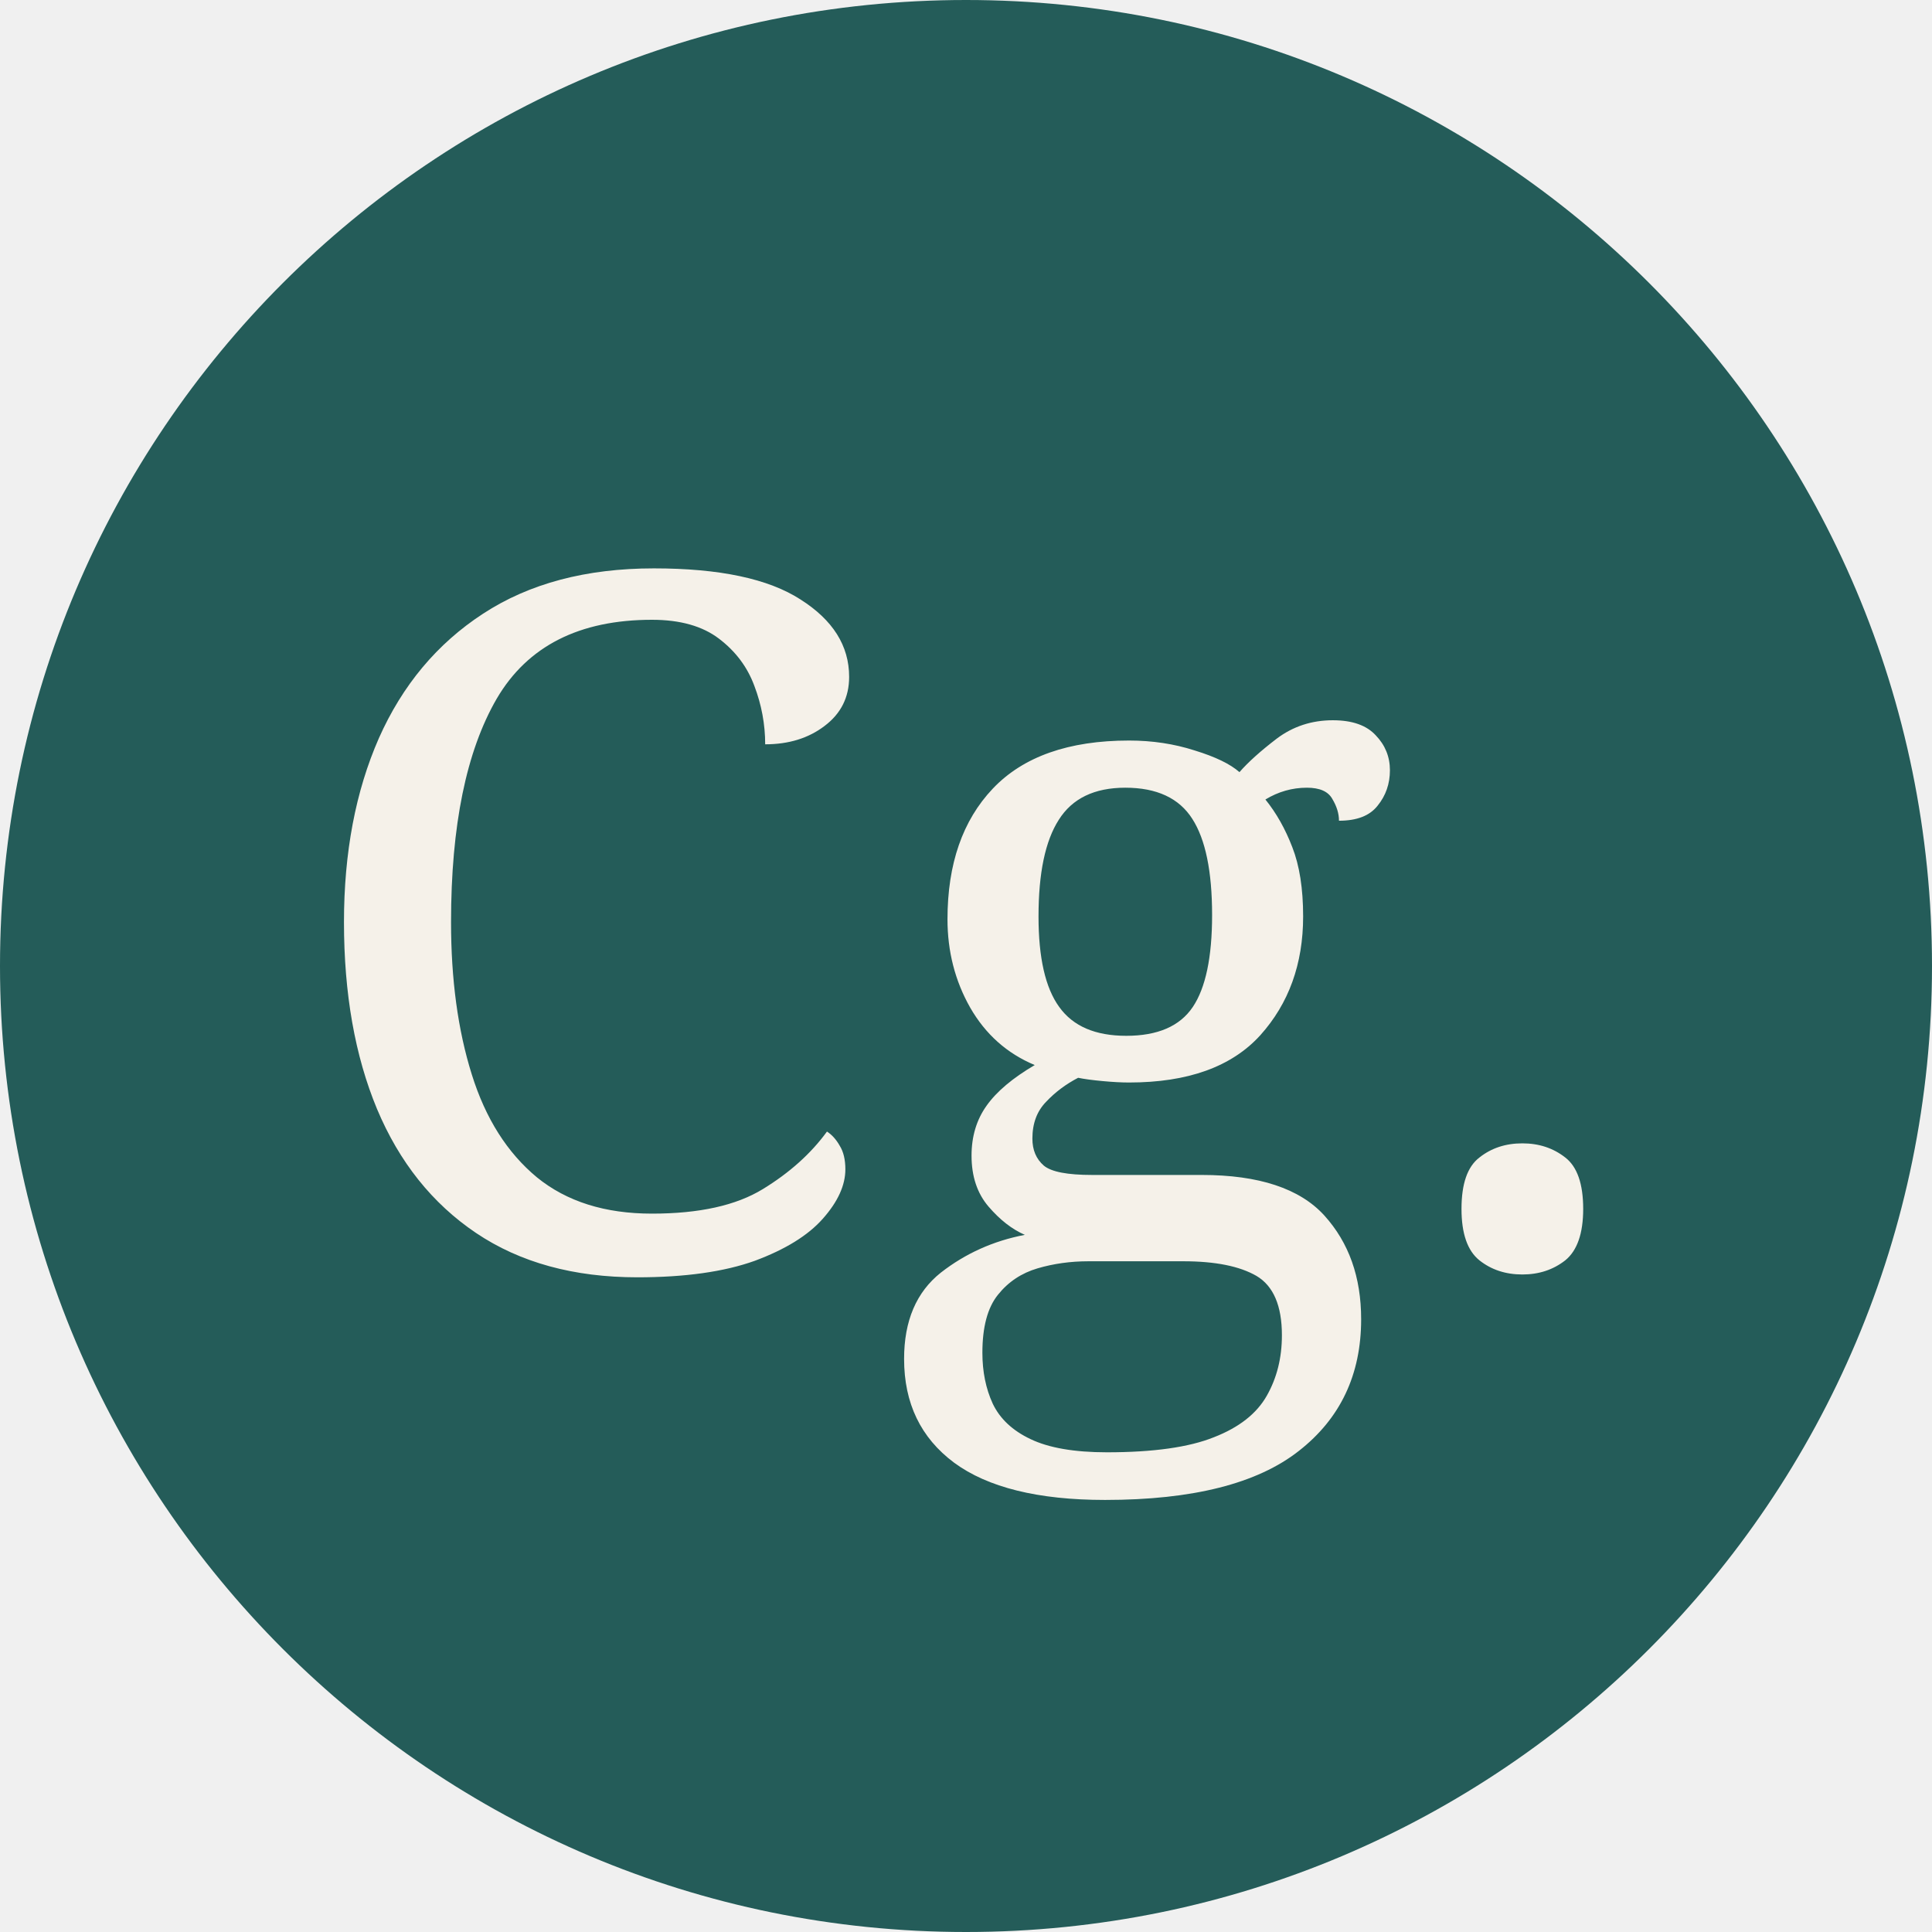
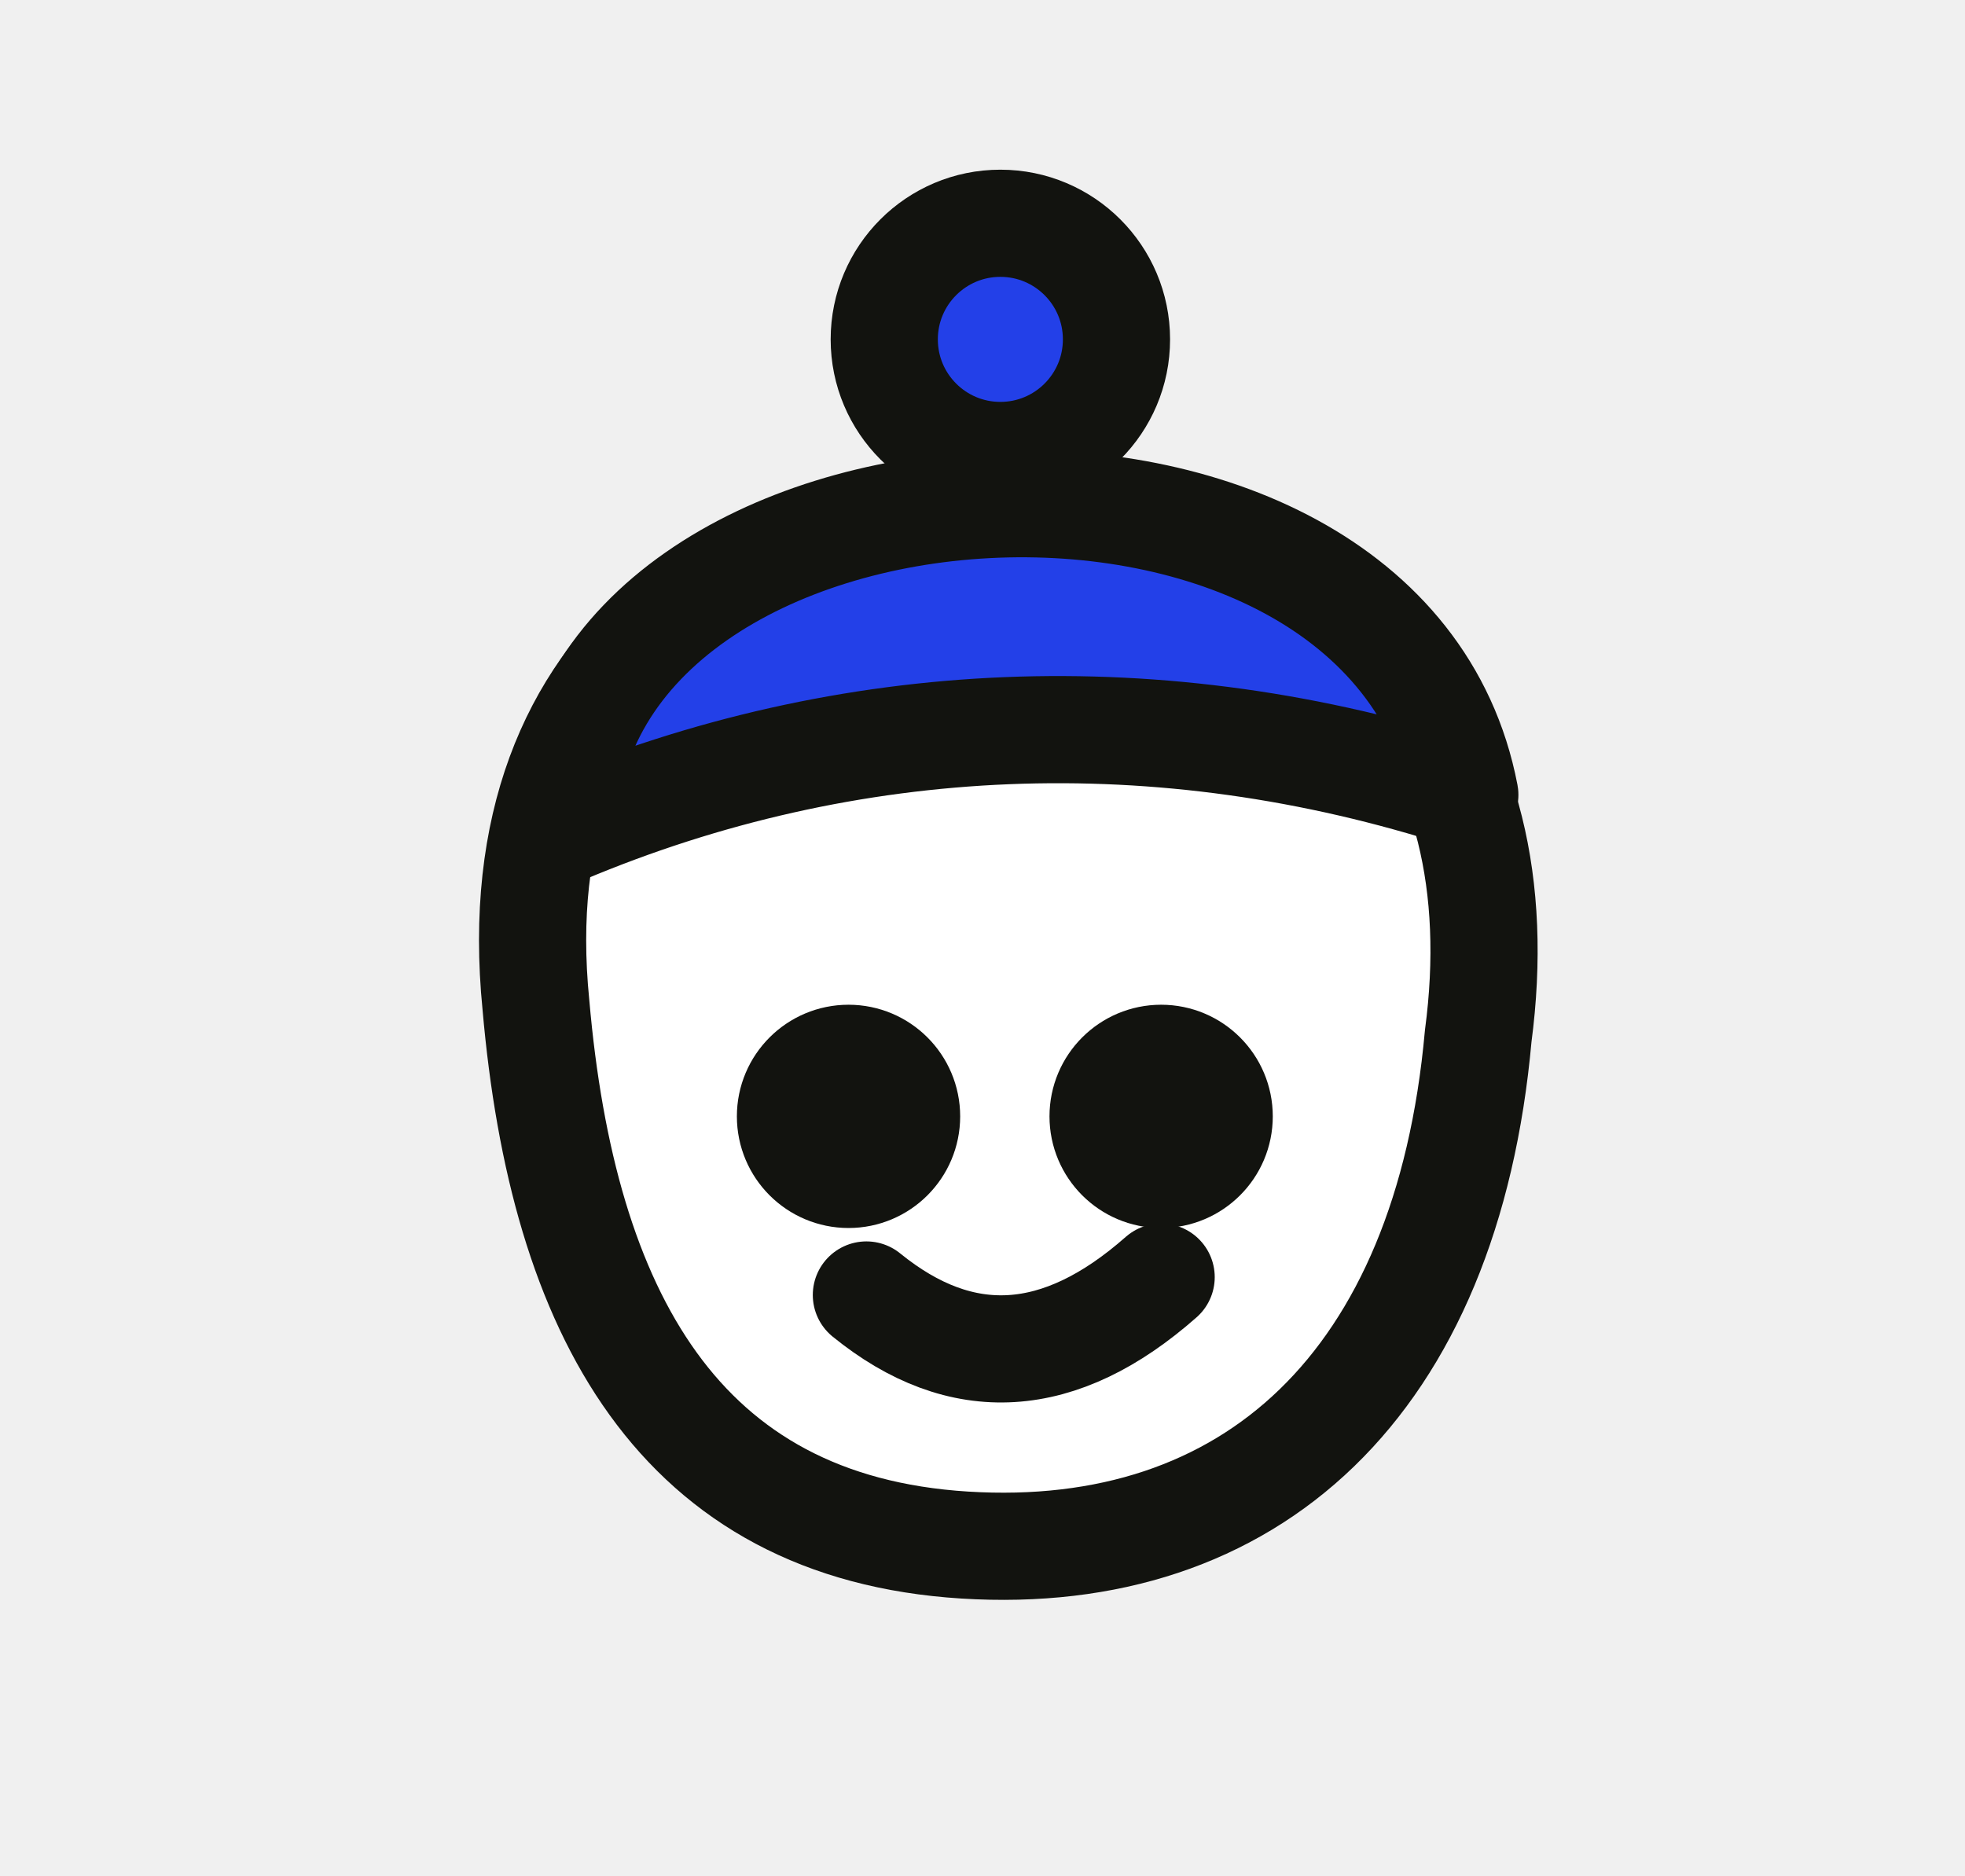
- <svg xmlns="http://www.w3.org/2000/svg" viewBox="0 0 64 64">
-   <rect width="64" height="64" rx="32" fill="#245c59" />
-   <text x="32" y="42" text-anchor="middle" fill="#f5f1e9" font-family="Georgia,serif" font-size="32">Cg.</text>
+ <svg xmlns="http://www.w3.org/2000/svg" viewBox="0 0 44 42" fill="none" stroke="#12130F" stroke-width="2.4" stroke-linecap="round" stroke-linejoin="round">
+   <path d="M12 22.5 C11.2 14.5 17 11.2 23 11.6 C30.2 12 34 16.4 33.1 23.2 C32.4 31 28 35 21.6 34.6 C15.2 34.2 12.6 29.4 12 22.5 Z" fill="#FFFFFF" />
+   <path d="M12.6 18.6 C12.8 9.6 31 8.4 32.8 17.8 C26 15.6 19 15.9 12.6 18.6 Z" fill="#2340E8" />
+   <circle cx="22.4" cy="7.6" r="2.6" fill="#2340E8" />
+   <circle cx="19" cy="25" r="1.3" fill="#12130F" />
+   <circle cx="26" cy="25" r="1.3" fill="#12130F" />
+   <path d="M19.4 29 Q22.6 31.6 26 28.6" />
</svg>
